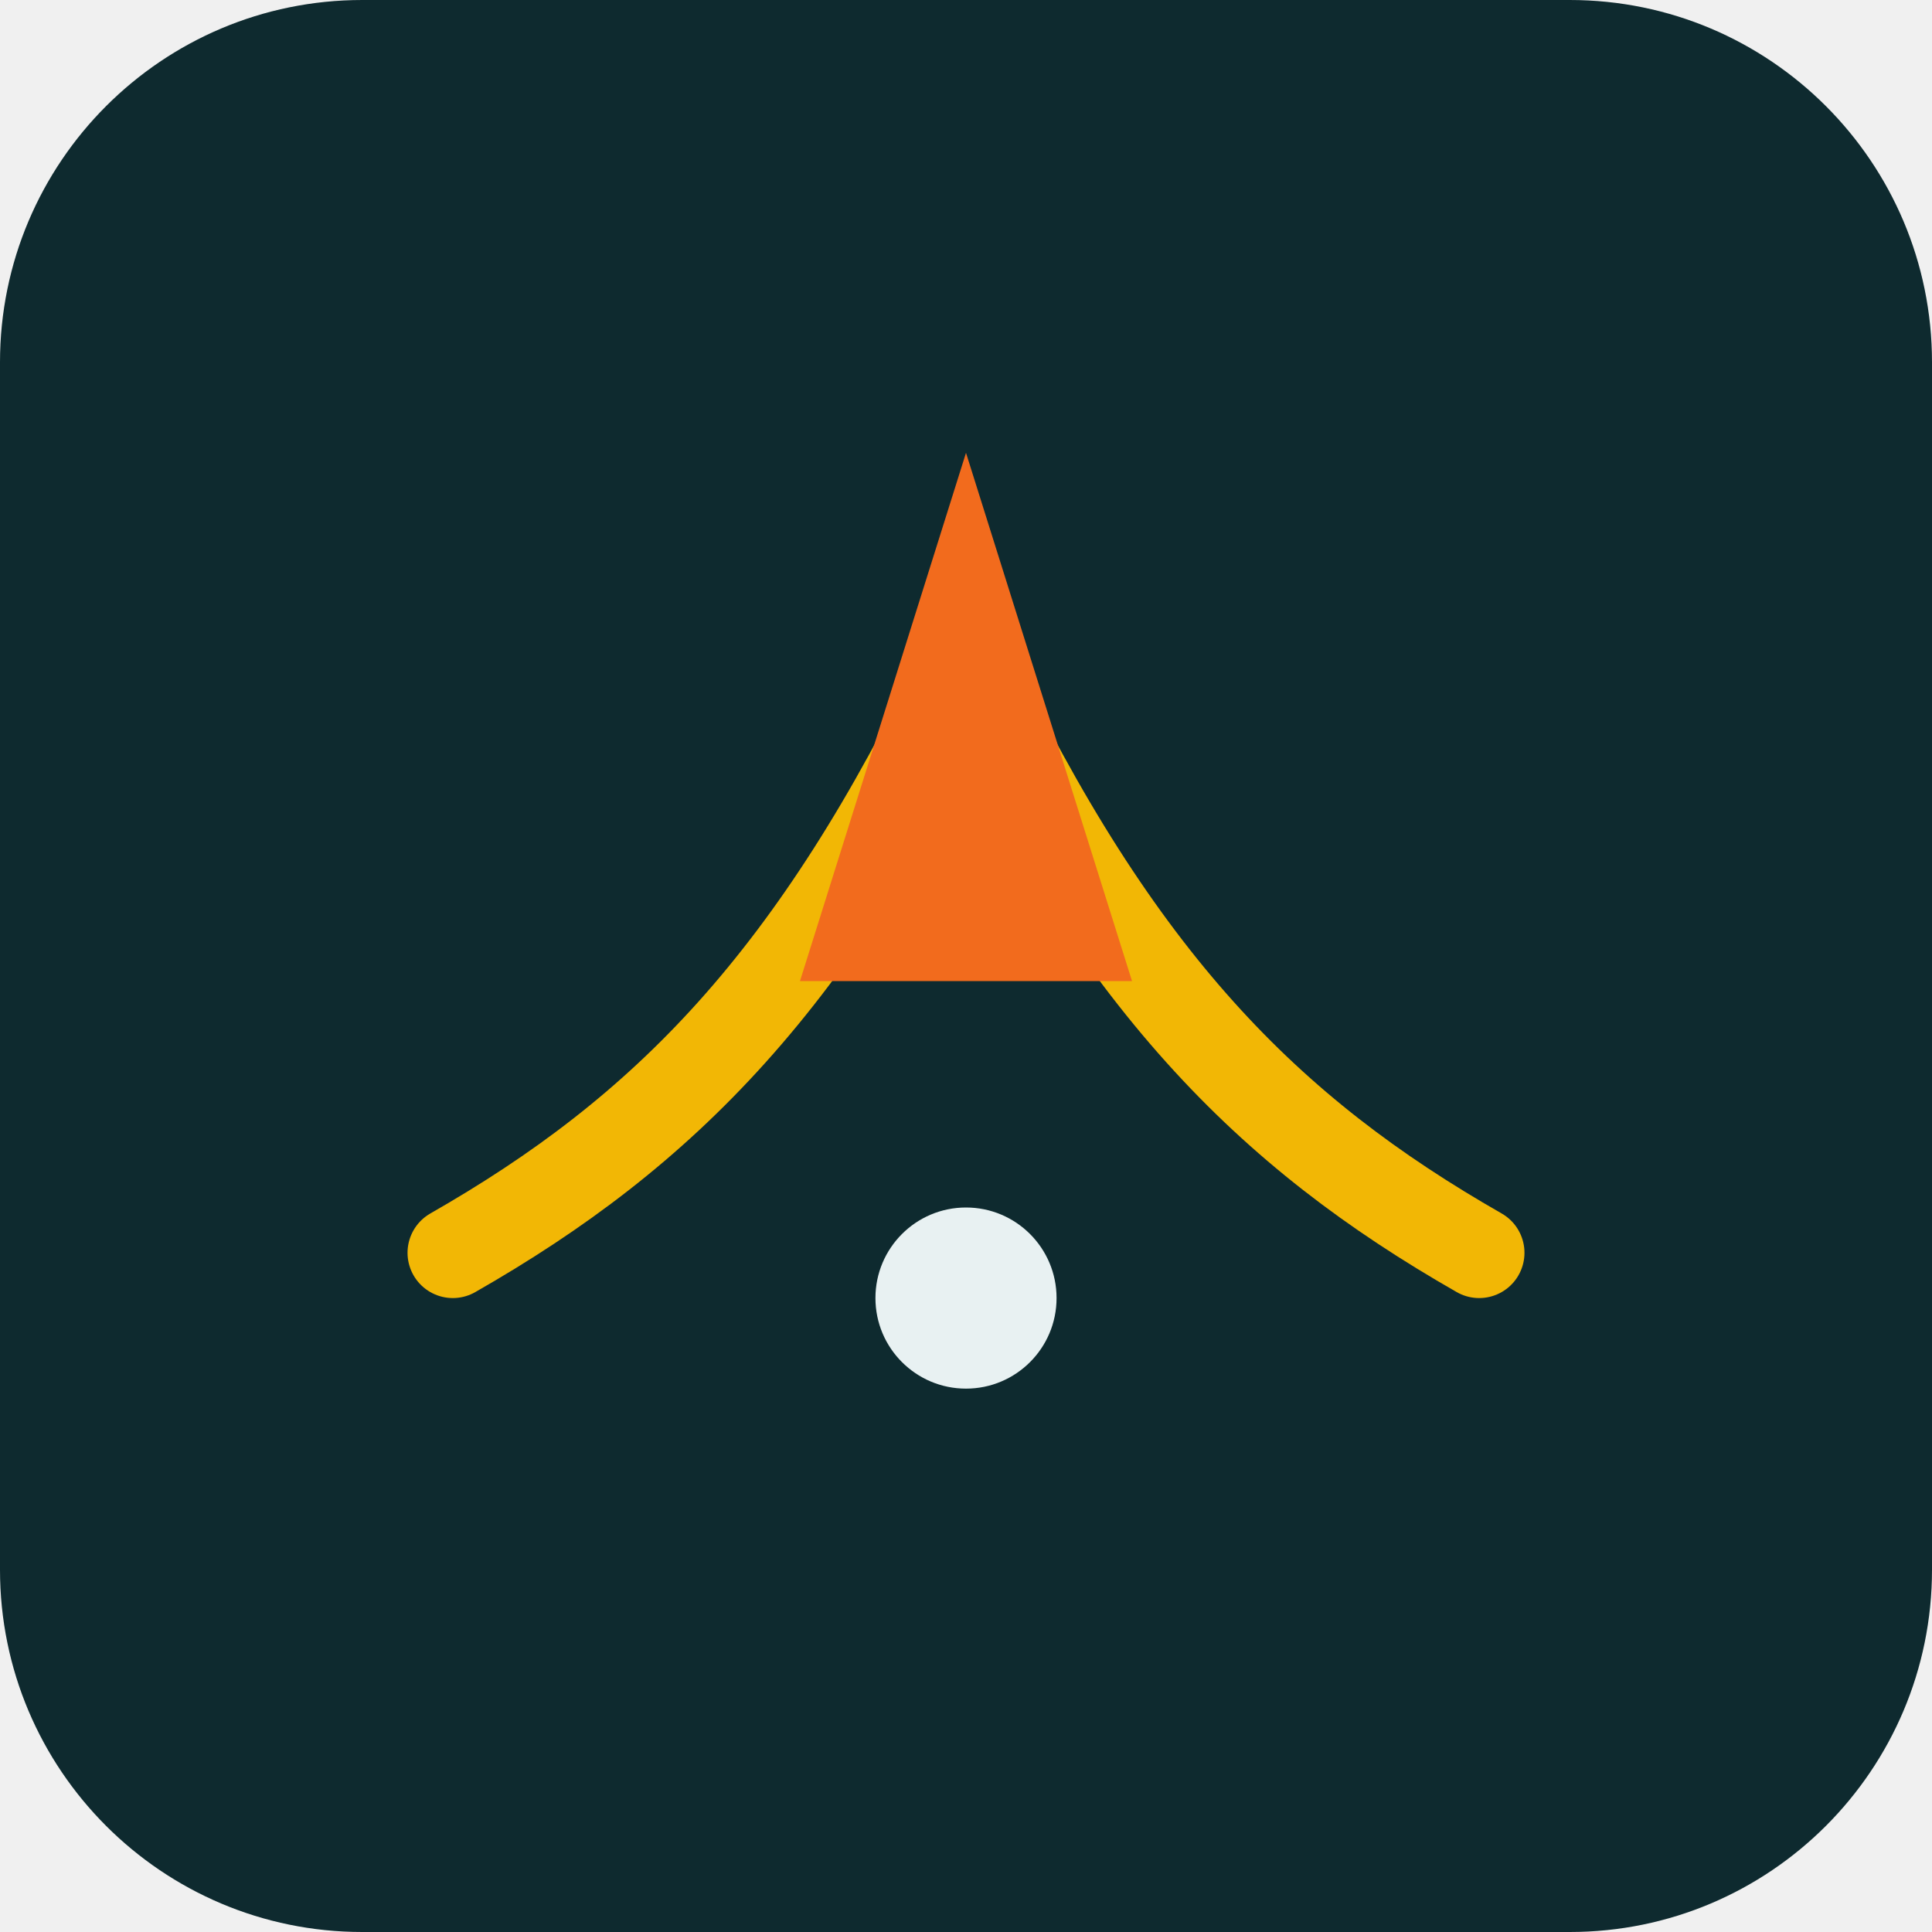
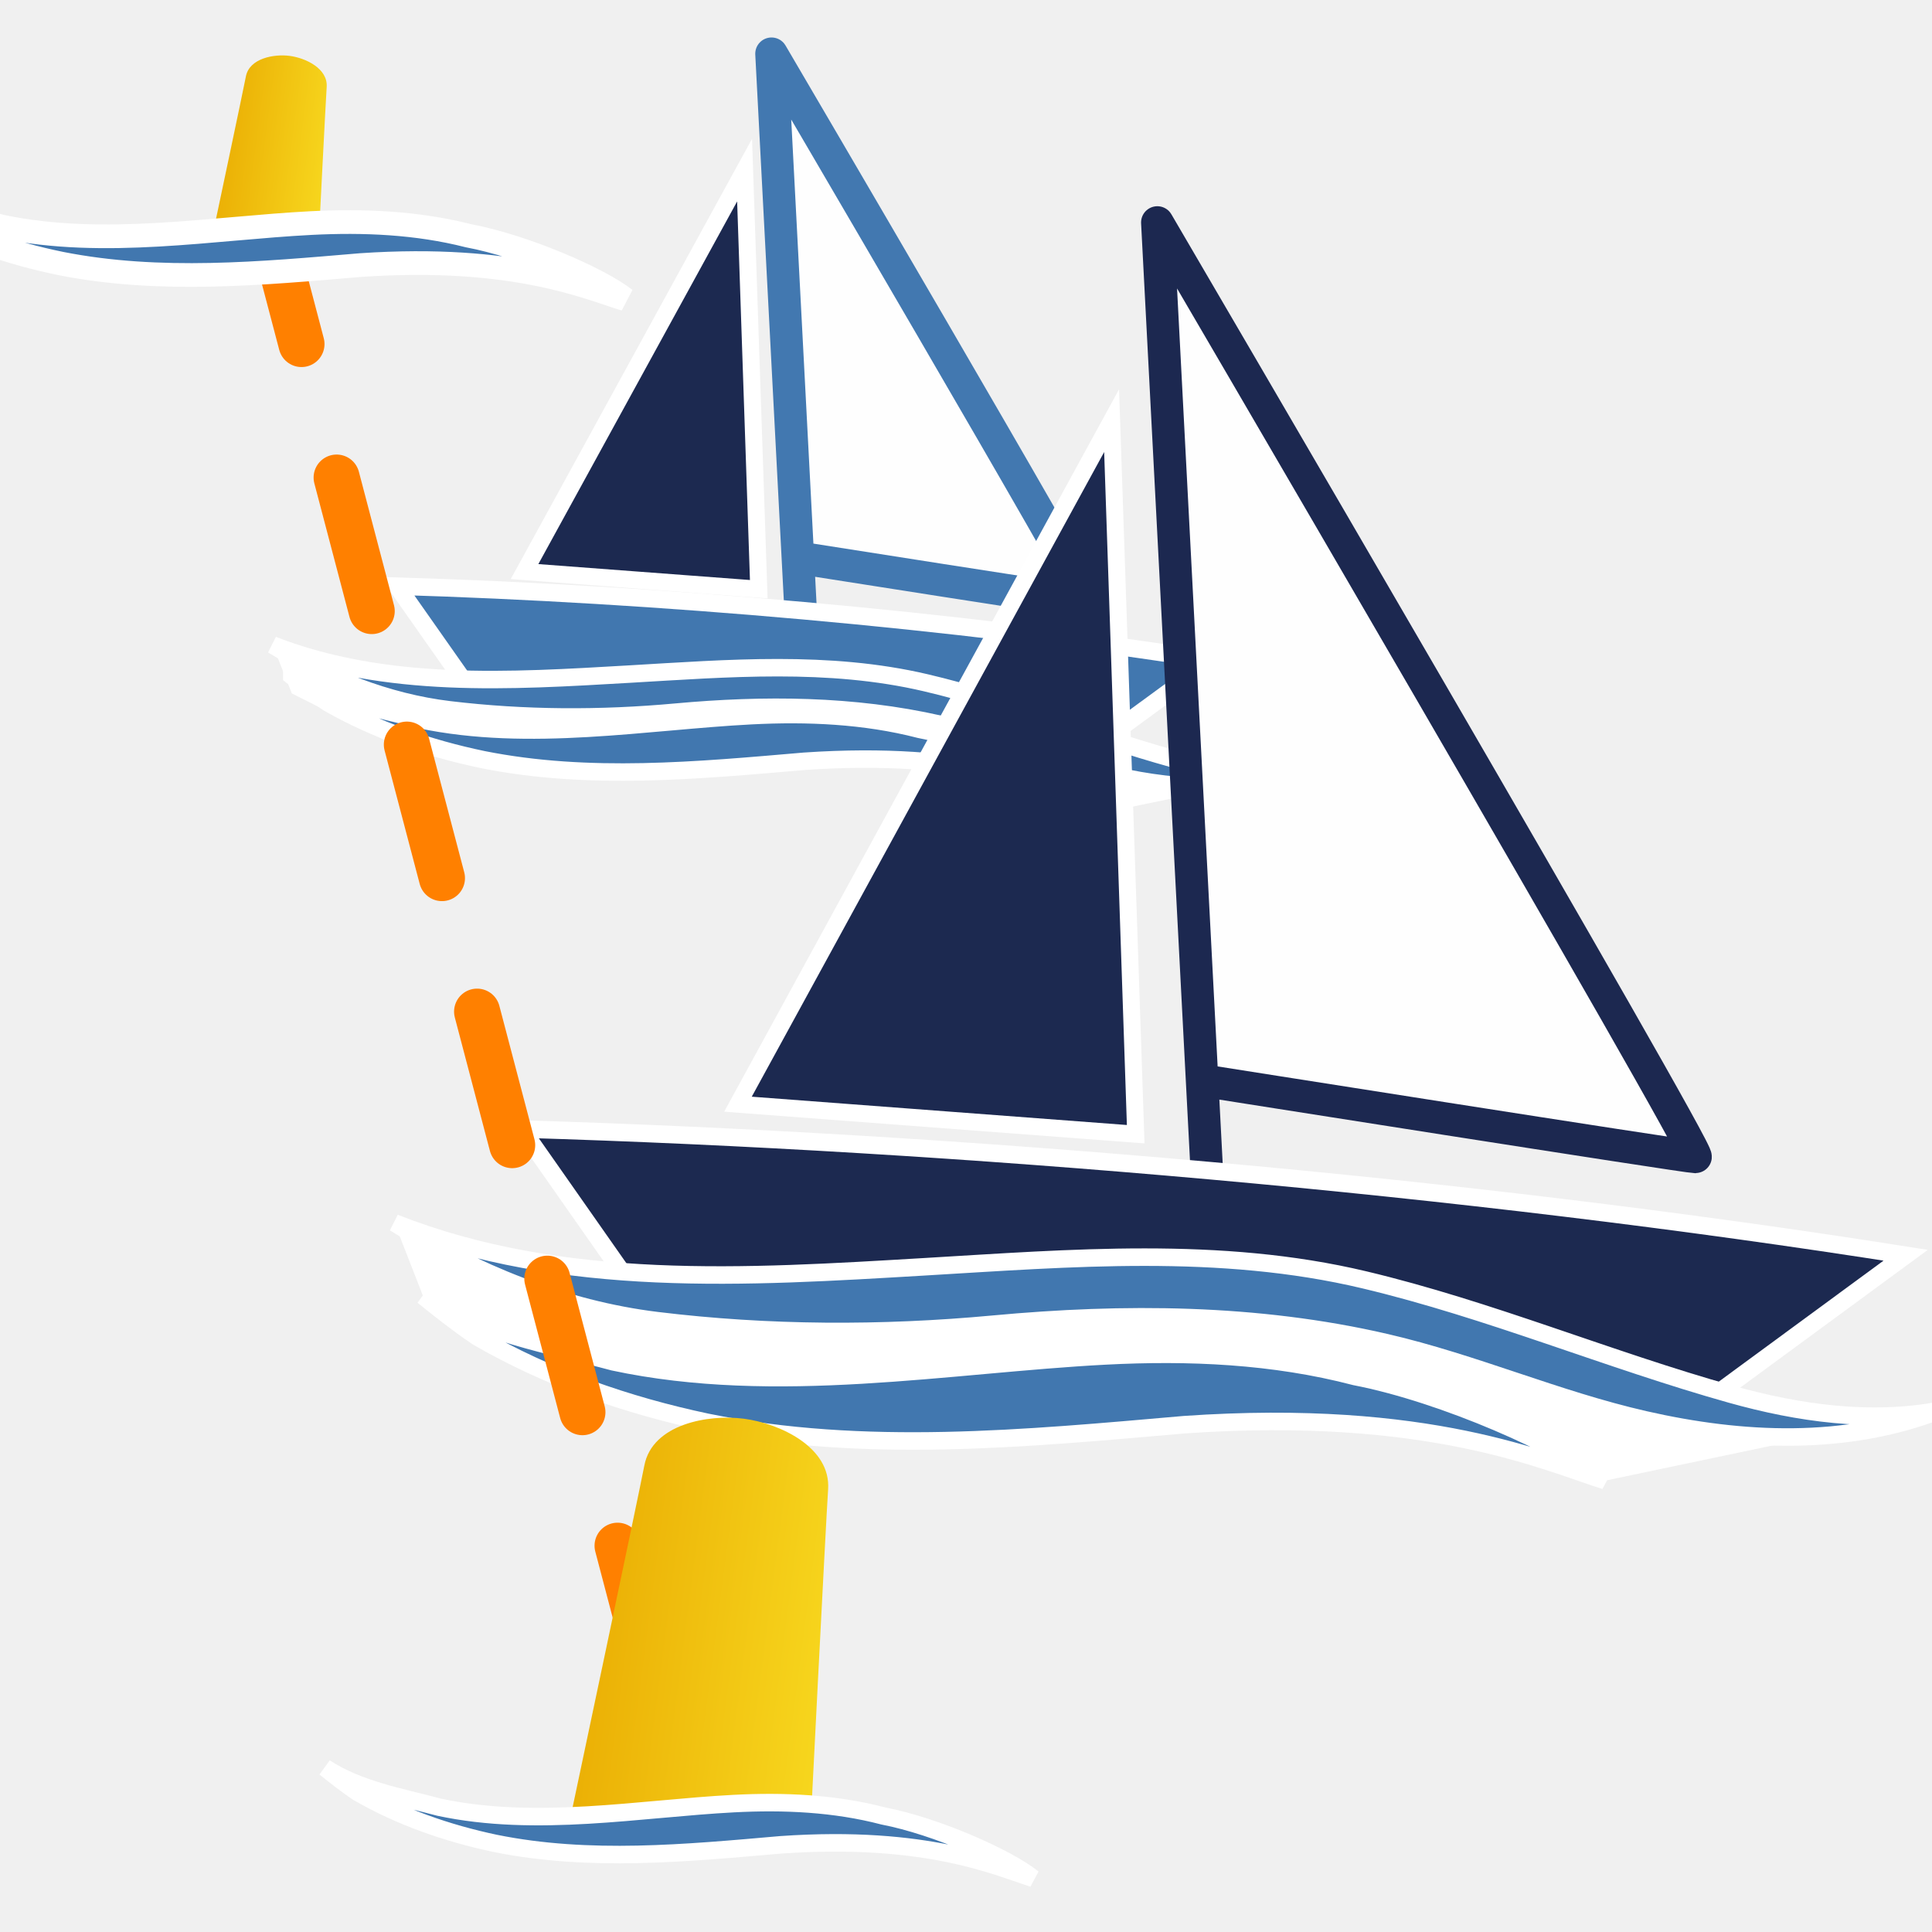
- <svg xmlns="http://www.w3.org/2000/svg" width="512" height="512" viewBox="0 0 512 512" fill="none">
-   <rect width="512" height="512" rx="96" fill="#0E2A2F" />
-   <path d="M120 332C176 300 216 260 256 176C296 260 336 300 392 332" stroke="#F2B705" stroke-width="24" stroke-linecap="round" />
-   <path d="M256 120L300 260H212L256 120Z" fill="#F26B1D" />
-   <circle cx="256" cy="344" r="24" fill="#E8F1F2" />
+ <svg xmlns="http://www.w3.org/2000/svg" xmlns:xlink="http://www.w3.org/1999/xlink" version="1.1" id="svg1" width="772.472" height="772.472" viewBox="0 0 772.472 772.472">
+   <defs id="defs1">
+     <linearGradient id="linearGradient12">
+       <stop style="stop-color:#ebb005;stop-opacity:1;" offset="0" id="stop13" />
+       <stop style="stop-color:#f7d71e;stop-opacity:1;" offset="1" id="stop12" />
+     </linearGradient>
+     <linearGradient xlink:href="#linearGradient12" id="linearGradient13" x1="58.685" y1="568.787" x2="155.71" y2="568.787" gradientUnits="userSpaceOnUse" gradientTransform="rotate(7.41795,-1673.403,2988.364)" />
+     <linearGradient xlink:href="#linearGradient12" id="linearGradient14" gradientUnits="userSpaceOnUse" gradientTransform="matrix(0.4359702,0.05676154,-0.05676154,0.4359702,214.7875,-27.45681)" x1="58.685" y1="568.787" x2="155.71" y2="568.787" />
+   </defs>
+   <g id="g1" transform="translate(-118.2692,-167.0589)">
+     <path style="font-variation-settings:normal;vector-effect:none;fill:#1c2950;fill-opacity:1;stroke:#ffffff;stroke-width:6.8;stroke-linecap:butt;stroke-linejoin:miter;stroke-miterlimit:4;stroke-dasharray:none;stroke-dashoffset:0;stroke-opacity:1;-inkscape-stroke:none;stop-color:#000000" d="m 415.977,235.082 -87.977,160.512 93.648,7.048 z" id="path2-9" />
+     <path style="fill:#fefefe;fill-opacity:1;stroke:#4278b0;stroke-width:13;stroke-linecap:butt;stroke-linejoin:round;stroke-dasharray:none;stroke-opacity:1" d="m 438.44,412.214 -11.697,-223.671 c 0,0 128.732,219.446 126.709,219.446 -2.023,0 -115.883,-17.93 -115.883,-17.93" id="path3-2" />
+     <path style="fill:#4177af;fill-opacity:1;stroke:#ffffff;stroke-width:7;stroke-linecap:butt;stroke-linejoin:miter;stroke-dasharray:none;stroke-opacity:1" d="m 277.072,401.43 c 103.054,3.078 221.486,13.202 325.876,29.638 l -52.353,38.34 -247.474,-30.899 z" id="path1-2" />
+     <g id="g11" transform="matrix(0.8796424,0,0,0.8755897,-786.9805,200.0292)" style="stroke-width:1.139">
+       <path style="fill:#ffffff;fill-opacity:1;stroke:none;stroke-width:1.139px;stroke-linecap:butt;stroke-linejoin:miter;stroke-opacity:1" d="m 1153.054,256.884 8.712,22.112 44.315,22.346 110.191,10.168 129.196,-2.299 78.081,25.693 102.407,-21.278 c -39.801,1.739 -50.45,8.245 -75.401,2.909 -41.697,-8.917 -80.696,-34.728 -119.917,-37.227 -115.741,-7.374 -215.923,4.572 -277.584,-22.425 z" id="path8-1" />
+       <g id="g10" transform="translate(23.07948,-421.5041)" style="stroke-width:1.139">
+         <path style="fill:#4177af;fill-opacity:1;stroke:#ffffff;stroke-width:7.976;stroke-linecap:butt;stroke-linejoin:miter;stroke-dasharray:none;stroke-opacity:1" d="m 1138.686,692.5 c 17.453,11.266 38.492,14.692 58.301,19.96 49.72,10.527 102.63,0.681 150.453,-1.804 25.566,-1.328 51.566,-0.214 76.542,6.252 27.229,5.202 63.545,21.209 76.487,31.501 -18.04,-5.601 -53.822,-22.092 -128.828,-16.936 -48.502,4.177 -97.852,8.936 -146.045,-0.736 -24.492,-5.117 -48.645,-13.409 -70.333,-25.859 -5.736,-3.84 -11.188,-8.079 -16.577,-12.377 z" id="path6-2" />
+         <path style="fill:#4177af;fill-opacity:1;stroke:#ffffff;stroke-width:7.976;stroke-linecap:butt;stroke-linejoin:miter;stroke-dasharray:none;stroke-opacity:1" d="m 1602.876,735.131 c -28.866,10.985 -60.439,9.57 -90.304,2.831 -27.054,-6.104 -52.245,-17.203 -79.303,-23.383 -39.464,-9.013 -80.132,-9.203 -120.026,-5.537 -34.26,3.148 -68.916,3.04 -102.968,-1.071 -28.546,-3.446 -55.96,-14.543 -80.301,-29.583 51.599,20.093 107.873,16.45 162.082,13.285 44.848,-2.619 90.417,-6.491 134.773,3.956 38.251,9.009 74.533,24.185 112.26,34.651 20.514,5.691 42.563,8.798 63.786,4.852 z" id="path7-9" />
+       </g>
+     </g>
+     <g id="g9" transform="translate(-913.8406,-150.1897)">
+       <path style="font-variation-settings:normal;opacity:1;vector-effect:none;fill:#1c2950;fill-opacity:1;stroke:#ffffff;stroke-width:6.8;stroke-linecap:butt;stroke-linejoin:miter;stroke-miterlimit:4;stroke-dasharray:none;stroke-dashoffset:0;stroke-opacity:1;-inkscape-stroke:none;stop-color:#000000;stop-opacity:1" d="m 1476.566,485.442 -149.392,273.292 159.023,12 z" id="path2" />
+       <path style="fill:#fefefe;fill-opacity:1;stroke:#1c2850;stroke-width:13;stroke-linecap:butt;stroke-linejoin:round;stroke-dasharray:none;stroke-opacity:1" d="m 1514.71,787.032 -19.863,-380.828 c 0,0 218.597,373.634 215.162,373.634 -3.436,0 -196.78,-30.528 -196.78,-30.528" id="path3" />
+       <path style="fill:#1c2950;fill-opacity:1;stroke:#ffffff;stroke-width:7;stroke-linecap:butt;stroke-linejoin:miter;stroke-dasharray:none;stroke-opacity:1" d="m 1240.693,768.67 c 174.994,5.241 376.102,22.477 553.365,50.462 l -88.899,65.279 -420.231,-52.609 z" id="path1" />
+     </g>
+     <g id="g8" transform="translate(-893.1905,-263.1577)">
+       <path style="fill:#ffffff;fill-opacity:1;stroke:none;stroke-width:1px;stroke-linecap:butt;stroke-linejoin:miter;stroke-opacity:1" d="m 1169.211,919.179 11.381,29.204 57.892,29.513 143.95,13.43 168.778,-3.036 102.002,33.933 133.782,-28.102 c -51.996,2.297 -65.906,10.89 -98.502,3.843 -54.471,-11.777 -105.419,-45.866 -156.656,-49.167 -151.201,-9.739 -282.076,6.038 -362.627,-29.618 z" id="path8" />
+       <path style="fill:#4177af;fill-opacity:1;stroke:#ffffff;stroke-width:7;stroke-linecap:butt;stroke-linejoin:miter;stroke-dasharray:none;stroke-opacity:1" d="m 1180.592,948.382 c 22.8,14.879 50.285,19.405 76.162,26.362 64.953,13.903 134.073,0.899 196.547,-2.383 33.398,-1.754 67.364,-0.282 99.992,8.257 35.571,6.87 83.014,28.011 99.921,41.604 -23.566,-7.397 -70.311,-29.178 -168.298,-22.368 -63.362,5.516 -127.831,11.802 -190.789,-0.973 -31.996,-6.759 -63.548,-17.71 -91.88,-34.152 -7.493,-5.072 -14.615,-10.671 -21.655,-16.347 z" id="path6" />
+       <path style="fill:#4177af;fill-opacity:1;stroke:#ffffff;stroke-width:7;stroke-linecap:butt;stroke-linejoin:miter;stroke-dasharray:none;stroke-opacity:1" d="m 1786.996,994.12 c -37.71,14.509 -78.956,12.639 -117.97,3.739 -35.343,-8.062 -68.251,-22.72 -103.599,-30.882 -51.555,-11.904 -104.682,-12.155 -156.799,-7.313 -44.756,4.158 -90.031,4.015 -134.514,-1.414 -37.292,-4.552 -73.105,-19.208 -104.903,-39.072 67.407,26.537 140.922,21.726 211.739,17.545 58.588,-3.459 118.118,-8.573 176.064,5.224 49.97,11.898 97.368,31.941 146.654,45.764 26.798,7.516 55.603,11.62 83.328,6.408 z" id="path7" />
+     </g>
+     <path style="fill:none;stroke:#ff8000;stroke-width:18.4;stroke-linecap:round;stroke-linejoin:miter;stroke-dasharray:55.2, 55.2;stroke-dashoffset:0;stroke-opacity:1" d="M 224.776,251.234 389.691,878.252" id="path14" />
+     <path id="path11" style="fill:url(#linearGradient13);stroke:none;stroke-width:1px;stroke-linecap:butt;stroke-linejoin:miter;stroke-opacity:1" d="m 415.695,734.306 c -14.203,-1.849 -36.599,2.123 -39.797,18.704 -2.598,13.47 -29.032,138.316 -29.032,138.316 19.119,7.515 30.405,10.084 46.795,12.218 16.39,2.134 27.958,2.54 48.363,0.171 0,0 6.414,-127.452 7.352,-141.138 1.154,-16.847 -19.26,-26.393 -33.681,-28.271 z" />
+     <path style="fill:#4177af;fill-opacity:1;stroke:#ffffff;stroke-width:7;stroke-linecap:butt;stroke-linejoin:miter;stroke-dasharray:none;stroke-opacity:1" d="m 248.206,873.833 c 13.658,8.913 30.122,11.624 45.623,15.791 38.908,8.329 80.313,0.538 117.736,-1.427 20.006,-1.051 40.352,-0.169 59.898,4.946 21.308,4.115 49.727,16.779 59.855,24.922 -14.117,-4.431 -42.118,-17.478 -100.814,-13.399 -37.955,3.304 -76.574,7.069 -114.287,-0.583 -19.166,-4.049 -38.067,-10.609 -55.039,-20.458 -4.488,-3.038 -8.755,-6.392 -12.972,-9.792 z" id="path6-1" />
+     <path id="path11-1" style="fill:url(#linearGradient14);stroke:none;stroke-width:1.353px;stroke-linecap:butt;stroke-linejoin:miter;stroke-opacity:1" d="m 234.081,189.4 c -6.244,-0.813 -16.091,0.933 -17.497,8.223 -1.142,5.922 -12.764,60.81 -12.764,60.81 8.406,3.304 13.367,4.433 20.573,5.372 7.206,0.938 12.292,1.117 21.263,0.075 0,0 2.82,-56.034 3.232,-62.051 0.508,-7.407 -8.468,-11.604 -14.808,-12.429 z" />
+     <path style="fill:#4177af;fill-opacity:1;stroke:#ffffff;stroke-width:9.473;stroke-linecap:butt;stroke-linejoin:miter;stroke-dasharray:none;stroke-opacity:1" d="m 71.373,241.605 c 14.321,9.086 31.584,11.85 47.838,16.098 40.797,8.49 84.212,0.549 123.452,-1.455 20.977,-1.071 42.311,-0.172 62.805,5.042 22.342,4.195 52.141,17.105 62.761,25.406 -14.802,-4.517 -44.162,-17.818 -105.708,-13.659 -39.798,3.369 -80.291,7.207 -119.835,-0.594 -20.097,-4.127 -39.915,-10.815 -57.71,-20.855 -4.706,-3.097 -9.18,-6.516 -13.602,-9.982 z" id="path6-1-5-4" />
+   </g>
</svg>
